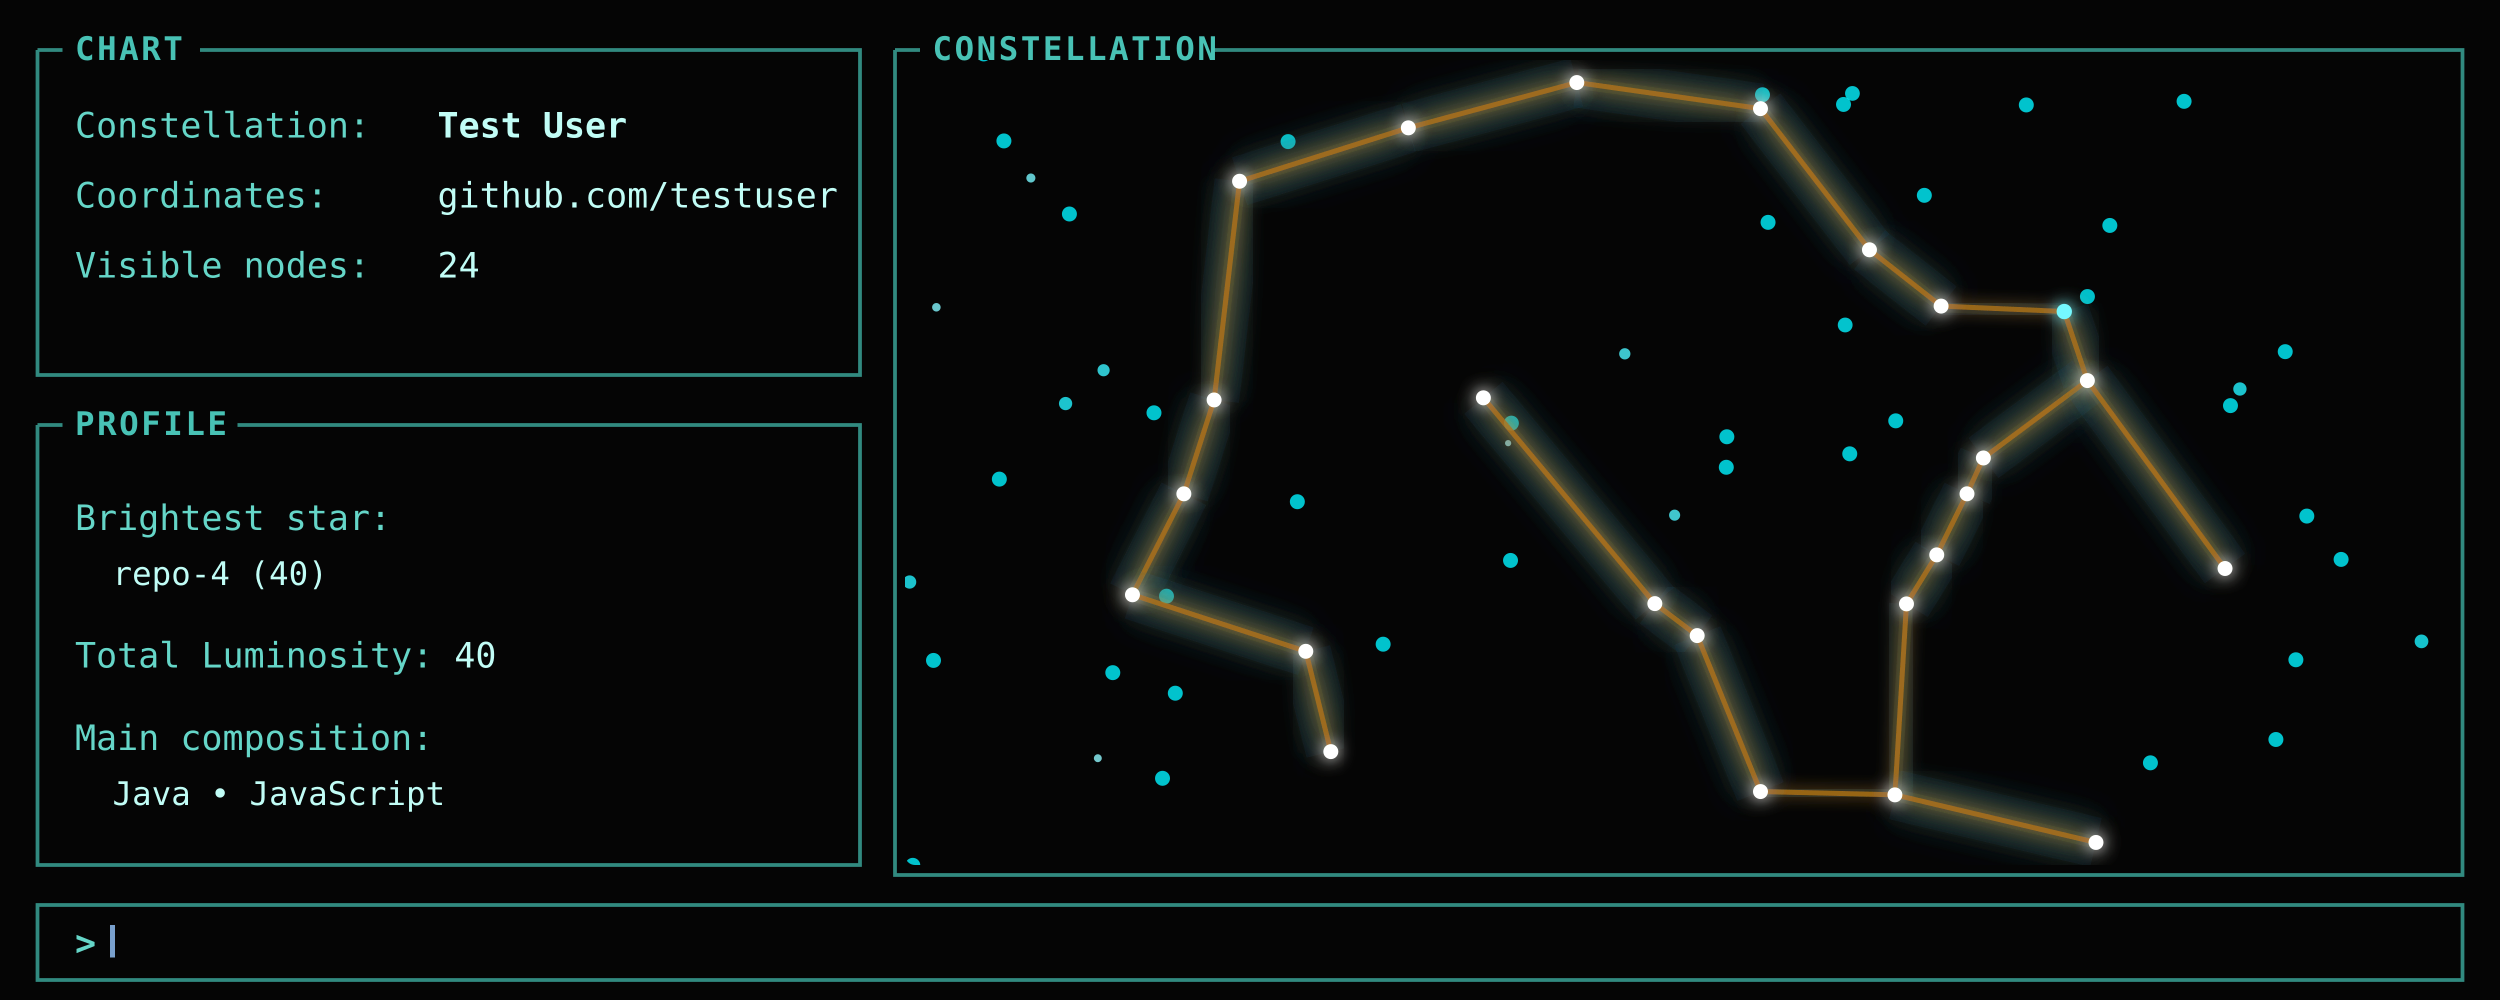
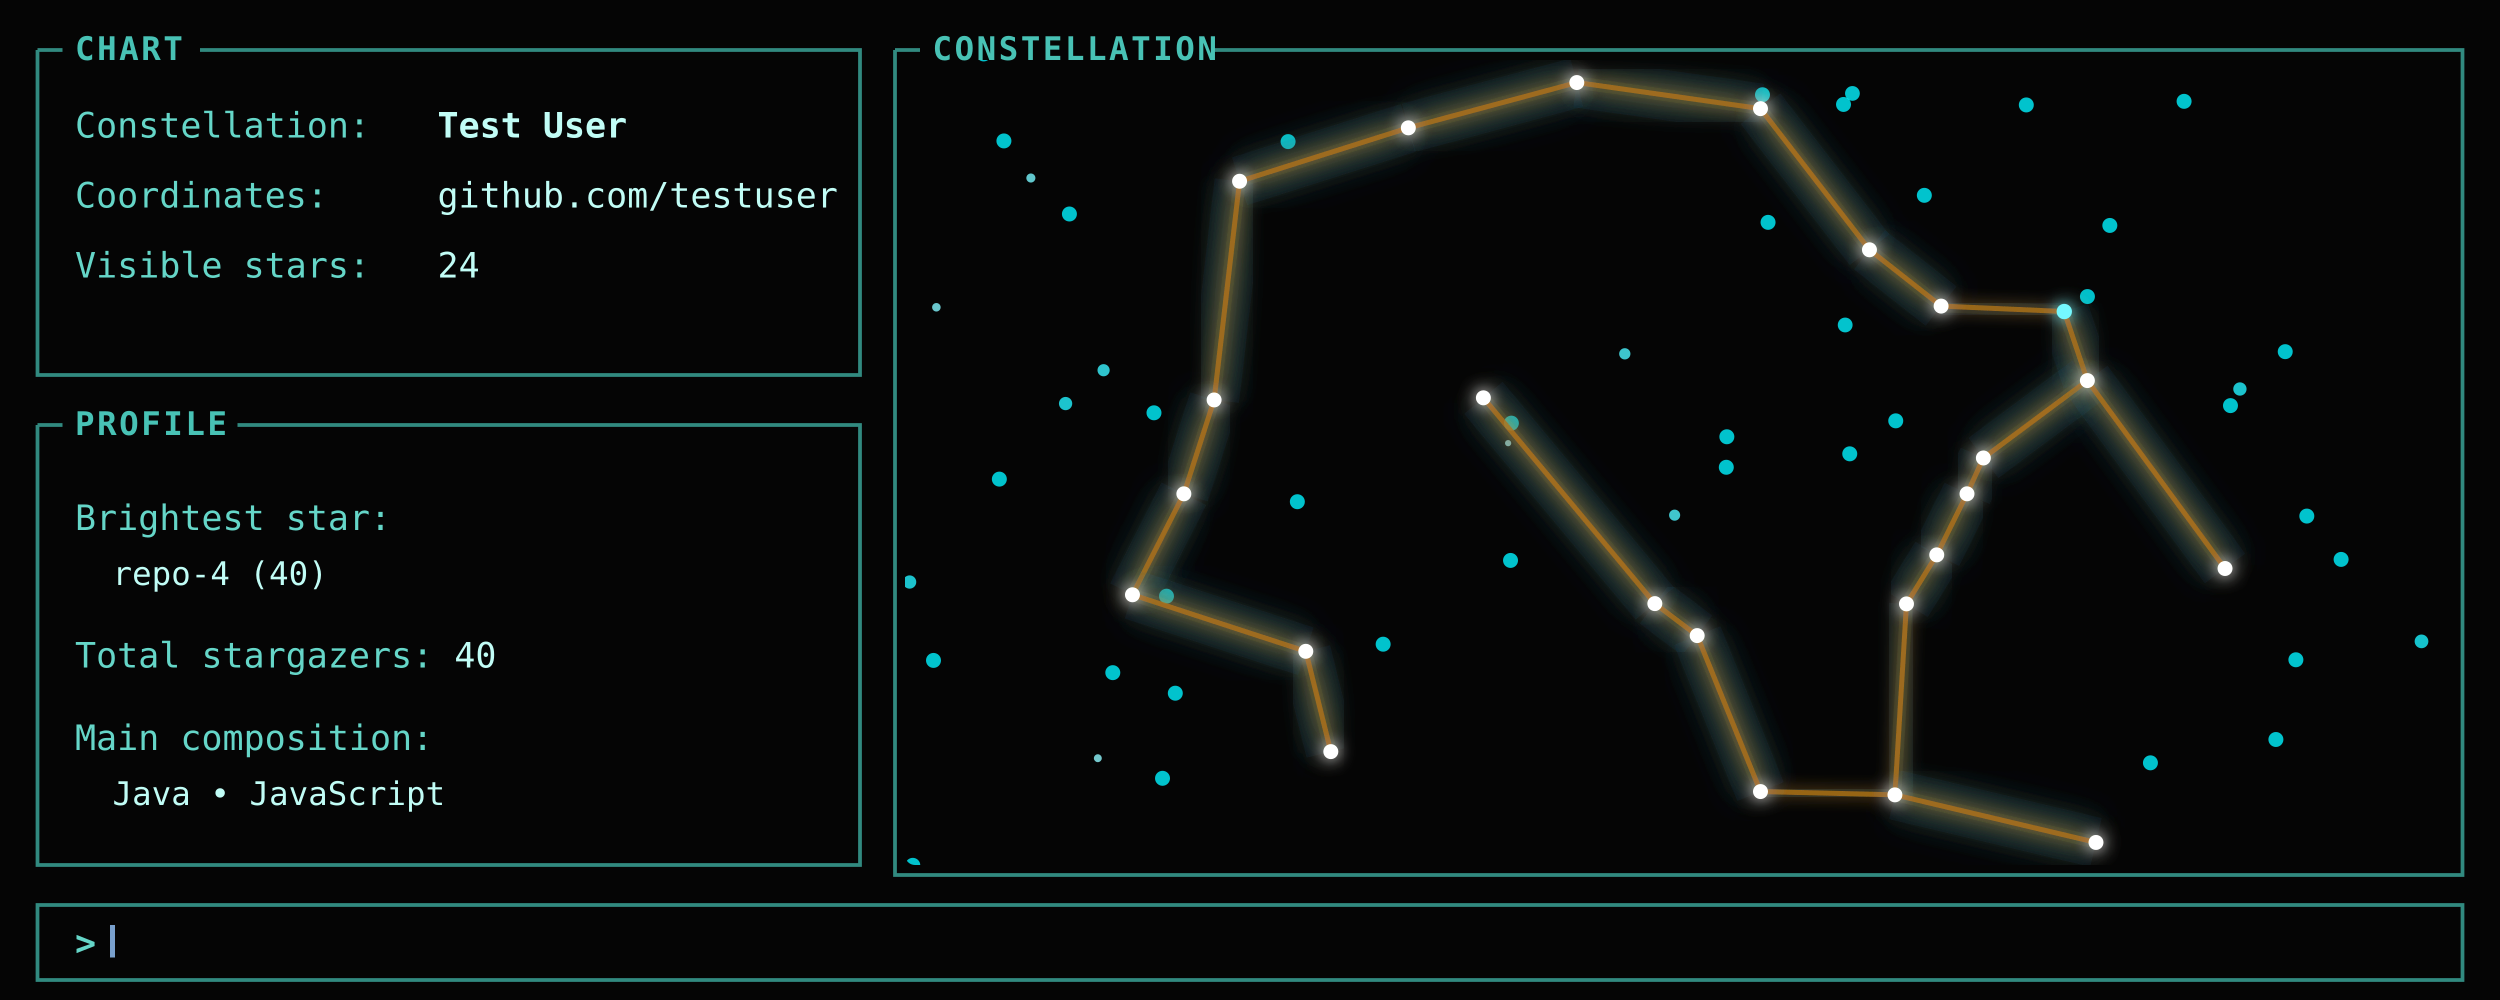
<svg xmlns="http://www.w3.org/2000/svg" width="1000" height="400" viewBox="0 0 1000 400">
  <style>
                body {
                    background: #050505;
                    display: flex;
                    align-items: center;
                    justify-content: center;
                    height: 100vh;
                    margin: 0;
                    overflow: hidden;
                }

                .canvas-wrapper {
                    filter: drop-shadow(0 0 12px rgba(0, 242, 255, 0.5));
                    display: flex;
                    align-items: center;
                    justify-content: center;
                    border: solid white 0.5px;
                }

                svg {
                    width: 100%;
                    height: 100%;
                    display: block;
                }

                @keyframes wobbleRotate {
                    0% {
                        transform: rotate(0deg) scale(1);
                    }

                    25% {
                        transform: rotate(90deg) scale(1.02) skewX(1deg);
                    }

                    50% {
                        transform: rotate(180deg) scale(1);
                    }

                    75% {
                        transform: rotate(270deg) scale(0.98) skewX(-1deg);
                    }

                    100% {
                        transform: rotate(360deg) scale(1);
                    }
                }

                .tui-border { stroke: #318a80; stroke-width: 1.5; fill: none; }
                .tui-header { fill: #48c2b5; font-size: 13px; font-weight: bold; letter-spacing: 1px; font-family: Consolas; }
                .label { fill: #65d6c8; font-size: 14px; font-family: Consolas; }
                .value { fill: #c1fdf6; font-size: 14px; font-family: Consolas; }
                .value-indent { fill: #c1fdf6; font-size: 13px; font-family: Consolas; }
                .crosshair { stroke: #2a615a; stroke-width: 1; opacity: 0.7; }
            </style>
  <defs>
    <filter id="neonGlow">
      <feGaussianBlur stdDeviation="3" result="blur" />
      <feComposite in="SourceGraphic" in2="blur" operator="over" />
    </filter>
    <filter id="lineGlow" x="-20%" y="-20%" width="140%" height="140%">
      <feGaussianBlur stdDeviation="3" result="blur" />
      <feComposite in="SourceGraphic" in2="blur" operator="over" />
    </filter>
    <filter id="secondLangGlow" x="-50%" y="-50%" width="200%" height="200%">
      <feGaussianBlur stdDeviation="6" result="blur" />
      <feFlood flood-color="#f1e05a" result="color" />
      <feComposite in="color" in2="blur" operator="in" result="glow" />
      <feMerge>
        <feMergeNode in="glow" />
        <feMergeNode in="SourceGraphic" />
      </feMerge>
    </filter>
    <filter id="thirdLangGlow" x="-50%" y="-50%" width="200%" height="200%">
      <feGaussianBlur stdDeviation="6" result="blur" />
      <feFlood flood-color="#3178c6" result="color" />
      <feComposite in="color" in2="blur" operator="in" result="glow" />
      <feMerge>
        <feMergeNode in="glow" />
        <feMergeNode in="SourceGraphic" />
      </feMerge>
    </filter>
    <filter id="softGlow" x="-50%" y="-50%" width="200%" height="200%">
      <feGaussianBlur stdDeviation="6" result="blur" />
      <feFlood flood-color="#b07219" result="color" />
      <feComposite in="color" in2="blur" operator="in" result="softGlow" />
      <feMerge>
        <feMergeNode in="softGlow" />
        <feMergeNode in="SourceGraphic" />
      </feMerge>
    </filter>
    <clipPath id="viewportClip">
      <rect x="362" y="24" width="619" height="322" rx="4" ry="4" />
    </clipPath>
  </defs>
  <rect width="1000" height="400" fill="#050505" />
  <g clip-path="url(#viewportClip)">
    <g id="starfield">
      <circle cx="737.407" cy="41.778" r="3" fill="rgb(0, 242, 255)" opacity="0.8">
        <animate attributeName="opacity" values="0.1;0.7;0.1" dur="4.551s" repeatCount="indefinite" />
      </circle>
      <circle cx="295.469" cy="337.65" r="3" fill="rgb(0, 242, 255)" opacity="0.8">
        <animate attributeName="opacity" values="0.1;0.7;0.1" dur="2.338s" repeatCount="indefinite" />
      </circle>
      <circle cx="445.121" cy="269.064" r="3" fill="rgb(0, 242, 255)" opacity="0.8">
        <animate attributeName="opacity" values="0.1;0.7;0.1" dur="2.59s" repeatCount="indefinite" />
      </circle>
      <circle cx="17.195" cy="51.151" r="2.363" fill="rgb(64, 245, 255)" opacity="0.8">
        <animate attributeName="opacity" values="0.1;0.7;0.1" dur="3.423s" repeatCount="indefinite" />
      </circle>
      <circle cx="202.312" cy="54.775" r="3" fill="rgb(0, 242, 255)" opacity="0.8">
        <animate attributeName="opacity" values="0.1;0.7;0.1" dur="4.64s" repeatCount="indefinite" />
      </circle>
      <circle cx="413.249" cy="370.766" r="3" fill="rgb(0, 242, 255)" opacity="0.8">
        <animate attributeName="opacity" values="0.1;0.7;0.1" dur="4.916s" repeatCount="indefinite" />
      </circle>
      <circle cx="910.363" cy="295.799" r="3" fill="rgb(0, 242, 255)" opacity="0.8">
        <animate attributeName="opacity" values="0.1;0.7;0.1" dur="3.559s" repeatCount="indefinite" />
      </circle>
      <circle cx="758.297" cy="168.334" r="3" fill="rgb(0, 242, 255)" opacity="0.8">
        <animate attributeName="opacity" values="0.1;0.7;0.1" dur="3.871s" repeatCount="indefinite" />
      </circle>
      <circle cx="860.173" cy="305.132" r="3" fill="rgb(0, 242, 255)" opacity="0.8">
        <animate attributeName="opacity" values="0.1;0.7;0.1" dur="2.055s" repeatCount="indefinite" />
      </circle>
      <circle cx="78.956" cy="172.327" r="3" fill="rgb(0, 242, 255)" opacity="0.8">
        <animate attributeName="opacity" values="0.1;0.7;0.1" dur="5.492s" repeatCount="indefinite" />
      </circle>
      <circle cx="373.402" cy="264.169" r="3" fill="rgb(0, 242, 255)" opacity="0.8">
        <animate attributeName="opacity" values="0.1;0.7;0.1" dur="3.52s" repeatCount="indefinite" />
      </circle>
      <circle cx="80.182" cy="360.366" r="3" fill="rgb(0, 242, 255)" opacity="0.8">
        <animate attributeName="opacity" values="0.1;0.7;0.1" dur="2.214s" repeatCount="indefinite" />
      </circle>
      <circle cx="170.508" cy="49.255" r="3" fill="rgb(0, 242, 255)" opacity="0.8">
        <animate attributeName="opacity" values="0.1;0.7;0.1" dur="3.946s" repeatCount="indefinite" />
      </circle>
      <circle cx="916.802" cy="6.67" r="3" fill="rgb(0, 242, 255)" opacity="0.8">
        <animate attributeName="opacity" values="0.1;0.7;0.1" dur="5.149s" repeatCount="indefinite" />
      </circle>
      <circle cx="441.435" cy="148.089" r="2.437" fill="rgb(57, 244, 255)" opacity="0.8">
        <animate attributeName="opacity" values="0.1;0.7;0.1" dur="2.904s" repeatCount="indefinite" />
      </circle>
      <circle cx="968.602" cy="256.55" r="2.745" fill="rgb(26, 243, 255)" opacity="0.8">
        <animate attributeName="opacity" values="0.1;0.7;0.1" dur="2.025s" repeatCount="indefinite" />
      </circle>
      <circle cx="769.736" cy="78.133" r="3" fill="rgb(0, 242, 255)" opacity="0.8">
        <animate attributeName="opacity" values="0.1;0.7;0.1" dur="2.486s" repeatCount="indefinite" />
      </circle>
      <circle cx="843.933" cy="90.178" r="3" fill="rgb(0, 242, 255)" opacity="0.8">
        <animate attributeName="opacity" values="0.1;0.7;0.1" dur="5.621s" repeatCount="indefinite" />
      </circle>
      <circle cx="466.592" cy="238.474" r="3" fill="rgb(0, 242, 255)" opacity="0.8">
        <animate attributeName="opacity" values="0.1;0.7;0.1" dur="5.581s" repeatCount="indefinite" />
      </circle>
      <circle cx="77.363" cy="385.732" r="3" fill="rgb(0, 242, 255)" opacity="0.8">
        <animate attributeName="opacity" values="0.1;0.7;0.1" dur="2.383s" repeatCount="indefinite" />
      </circle>
      <circle cx="363.848" cy="232.808" r="2.659" fill="rgb(34, 243, 255)" opacity="0.8">
        <animate attributeName="opacity" values="0.1;0.7;0.1" dur="4.626s" repeatCount="indefinite" />
      </circle>
      <circle cx="127.305" cy="364.679" r="2.204" fill="rgb(81, 246, 255)" opacity="0.8">
        <animate attributeName="opacity" values="0.1;0.7;0.1" dur="2.645s" repeatCount="indefinite" />
      </circle>
      <circle cx="892.189" cy="162.247" r="3" fill="rgb(0, 242, 255)" opacity="0.8">
        <animate attributeName="opacity" values="0.1;0.7;0.1" dur="5.231s" repeatCount="indefinite" />
      </circle>
      <circle cx="42.894" cy="66.691" r="0.898" fill="rgb(214, 252, 255)" opacity="0.8">
        <animate attributeName="opacity" values="0.1;0.7;0.1" dur="4.588s" repeatCount="indefinite" />
      </circle>
      <circle cx="938.544" cy="372.352" r="1.368" fill="rgb(166, 250, 255)" opacity="0.8">
        <animate attributeName="opacity" values="0.1;0.7;0.1" dur="5.924s" repeatCount="indefinite" />
      </circle>
      <circle cx="269.131" cy="27.668" r="3" fill="rgb(0, 242, 255)" opacity="0.8">
        <animate attributeName="opacity" values="0.1;0.7;0.1" dur="4.537s" repeatCount="indefinite" />
      </circle>
      <circle cx="111.894" cy="333.714" r="3" fill="rgb(0, 242, 255)" opacity="0.8">
        <animate attributeName="opacity" values="0.1;0.7;0.1" dur="2.546s" repeatCount="indefinite" />
      </circle>
      <circle cx="401.567" cy="56.373" r="3" fill="rgb(0, 242, 255)" opacity="0.8">
        <animate attributeName="opacity" values="0.1;0.7;0.1" dur="5.691s" repeatCount="indefinite" />
      </circle>
      <circle cx="22.71" cy="8.368" r="3" fill="rgb(0, 242, 255)" opacity="0.8">
        <animate attributeName="opacity" values="0.1;0.7;0.1" dur="4.596s" repeatCount="indefinite" />
      </circle>
      <circle cx="427.768" cy="85.597" r="3" fill="rgb(0, 242, 255)" opacity="0.8">
        <animate attributeName="opacity" values="0.1;0.7;0.1" dur="2.944s" repeatCount="indefinite" />
      </circle>
      <circle cx="690.74" cy="174.706" r="3" fill="rgb(0, 242, 255)" opacity="0.8">
        <animate attributeName="opacity" values="0.1;0.7;0.1" dur="3.552s" repeatCount="indefinite" />
      </circle>
      <circle cx="604.211" cy="224.174" r="3" fill="rgb(0, 242, 255)" opacity="0.8">
        <animate attributeName="opacity" values="0.1;0.7;0.1" dur="5.961s" repeatCount="indefinite" />
      </circle>
      <circle cx="426.235" cy="161.424" r="2.657" fill="rgb(34, 243, 255)" opacity="0.8">
        <animate attributeName="opacity" values="0.1;0.7;0.1" dur="2.046s" repeatCount="indefinite" />
      </circle>
      <circle cx="219.404" cy="235.825" r="3" fill="rgb(0, 242, 255)" opacity="0.8">
        <animate attributeName="opacity" values="0.1;0.7;0.1" dur="4.886s" repeatCount="indefinite" />
      </circle>
      <circle cx="412.349" cy="71.206" r="1.816" fill="rgb(120, 248, 255)" opacity="0.8">
        <animate attributeName="opacity" values="0.1;0.7;0.1" dur="5.955s" repeatCount="indefinite" />
      </circle>
      <circle cx="302.998" cy="348.682" r="3" fill="rgb(0, 242, 255)" opacity="0.8">
        <animate attributeName="opacity" values="0.1;0.7;0.1" dur="2.882s" repeatCount="indefinite" />
      </circle>
      <circle cx="895.966" cy="155.602" r="2.666" fill="rgb(34, 243, 255)" opacity="0.8">
        <animate attributeName="opacity" values="0.1;0.7;0.1" dur="5.46s" repeatCount="indefinite" />
      </circle>
      <circle cx="873.635" cy="40.536" r="3" fill="rgb(0, 242, 255)" opacity="0.8">
        <animate attributeName="opacity" values="0.1;0.7;0.1" dur="4.838s" repeatCount="indefinite" />
      </circle>
      <circle cx="208.343" cy="399.388" r="2.622" fill="rgb(38, 243, 255)" opacity="0.8">
        <animate attributeName="opacity" values="0.1;0.7;0.1" dur="5.679s" repeatCount="indefinite" />
      </circle>
      <circle cx="690.518" cy="186.912" r="3" fill="rgb(0, 242, 255)" opacity="0.8">
        <animate attributeName="opacity" values="0.1;0.7;0.1" dur="4.206s" repeatCount="indefinite" />
      </circle>
      <circle cx="439.133" cy="303.286" r="1.584" fill="rgb(144, 249, 255)" opacity="0.8">
        <animate attributeName="opacity" values="0.1;0.7;0.1" dur="5.451s" repeatCount="indefinite" />
      </circle>
      <circle cx="219.469" cy="190.109" r="3" fill="rgb(0, 242, 255)" opacity="0.8">
        <animate attributeName="opacity" values="0.1;0.7;0.1" dur="5.757s" repeatCount="indefinite" />
      </circle>
      <circle cx="290.765" cy="26.284" r="3" fill="rgb(0, 242, 255)" opacity="0.8">
        <animate attributeName="opacity" values="0.1;0.7;0.1" dur="2.472s" repeatCount="indefinite" />
      </circle>
      <circle cx="365.119" cy="346.131" r="3" fill="rgb(0, 242, 255)" opacity="0.8">
        <animate attributeName="opacity" values="0.1;0.7;0.1" dur="5.513s" repeatCount="indefinite" />
      </circle>
      <circle cx="59.987" cy="245.303" r="1.776" fill="rgb(124, 248, 255)" opacity="0.8">
        <animate attributeName="opacity" values="0.1;0.7;0.1" dur="5.957s" repeatCount="indefinite" />
      </circle>
      <circle cx="738.07" cy="129.994" r="2.969" fill="rgb(3, 242, 255)" opacity="0.8">
        <animate attributeName="opacity" values="0.1;0.7;0.1" dur="5.786s" repeatCount="indefinite" />
      </circle>
      <circle cx="603.253" cy="177.256" r="1.253" fill="rgb(178, 251, 255)" opacity="0.8">
        <animate attributeName="opacity" values="0.1;0.7;0.1" dur="4.032s" repeatCount="indefinite" />
      </circle>
      <circle cx="518.937" cy="200.684" r="3" fill="rgb(0, 242, 255)" opacity="0.8">
        <animate attributeName="opacity" values="0.1;0.7;0.1" dur="5.458s" repeatCount="indefinite" />
      </circle>
      <circle cx="399.741" cy="191.649" r="3" fill="rgb(0, 242, 255)" opacity="0.8">
        <animate attributeName="opacity" values="0.1;0.7;0.1" dur="2.866s" repeatCount="indefinite" />
      </circle>
      <circle cx="138.14" cy="135.796" r="1.679" fill="rgb(134, 248, 255)" opacity="0.8">
        <animate attributeName="opacity" values="0.1;0.7;0.1" dur="3.416s" repeatCount="indefinite" />
      </circle>
      <circle cx="222.198" cy="292.637" r="3" fill="rgb(0, 242, 255)" opacity="0.8">
        <animate attributeName="opacity" values="0.1;0.7;0.1" dur="4.863s" repeatCount="indefinite" />
      </circle>
      <circle cx="604.542" cy="169.262" r="3" fill="rgb(0, 242, 255)" opacity="0.8">
        <animate attributeName="opacity" values="0.1;0.7;0.1" dur="4.344s" repeatCount="indefinite" />
      </circle>
      <circle cx="922.726" cy="206.43" r="3" fill="rgb(0, 242, 255)" opacity="0.8">
        <animate attributeName="opacity" values="0.1;0.7;0.1" dur="5.549s" repeatCount="indefinite" />
      </circle>
      <circle cx="704.992" cy="37.901" r="3" fill="rgb(0, 242, 255)" opacity="0.8">
        <animate attributeName="opacity" values="0.1;0.7;0.1" dur="2.413s" repeatCount="indefinite" />
      </circle>
      <circle cx="869.684" cy="4" r="3" fill="rgb(0, 242, 255)" opacity="0.8">
        <animate attributeName="opacity" values="0.1;0.7;0.1" dur="5.197s" repeatCount="indefinite" />
      </circle>
      <circle cx="300.962" cy="11.608" r="3" fill="rgb(0, 242, 255)" opacity="0.8">
        <animate attributeName="opacity" values="0.1;0.7;0.1" dur="3.039s" repeatCount="indefinite" />
      </circle>
      <circle cx="215.622" cy="0.816" r="3" fill="rgb(0, 242, 255)" opacity="0.8">
        <animate attributeName="opacity" values="0.1;0.7;0.1" dur="2.273s" repeatCount="indefinite" />
      </circle>
      <circle cx="64.499" cy="101.639" r="3" fill="rgb(0, 242, 255)" opacity="0.8">
        <animate attributeName="opacity" values="0.1;0.7;0.1" dur="3.997s" repeatCount="indefinite" />
      </circle>
      <circle cx="107.968" cy="332.993" r="3" fill="rgb(0, 242, 255)" opacity="0.8">
        <animate attributeName="opacity" values="0.1;0.7;0.1" dur="3.078s" repeatCount="indefinite" />
      </circle>
      <circle cx="739.901" cy="181.53" r="3" fill="rgb(0, 242, 255)" opacity="0.8">
        <animate attributeName="opacity" values="0.1;0.7;0.1" dur="4.58s" repeatCount="indefinite" />
      </circle>
      <circle cx="914.093" cy="140.666" r="3" fill="rgb(0, 242, 255)" opacity="0.8">
        <animate attributeName="opacity" values="0.1;0.7;0.1" dur="3.266s" repeatCount="indefinite" />
      </circle>
      <circle cx="470.122" cy="277.282" r="3" fill="rgb(0, 242, 255)" opacity="0.8">
        <animate attributeName="opacity" values="0.1;0.7;0.1" dur="4.563s" repeatCount="indefinite" />
      </circle>
      <circle cx="136.813" cy="59.182" r="3" fill="rgb(0, 242, 255)" opacity="0.8">
        <animate attributeName="opacity" values="0.1;0.7;0.1" dur="3.046s" repeatCount="indefinite" />
      </circle>
      <circle cx="81.503" cy="269.069" r="2.705" fill="rgb(30, 243, 255)" opacity="0.8">
        <animate attributeName="opacity" values="0.1;0.7;0.1" dur="5.092s" repeatCount="indefinite" />
      </circle>
      <circle cx="218.56" cy="247.179" r="3" fill="rgb(0, 242, 255)" opacity="0.8">
        <animate attributeName="opacity" values="0.1;0.7;0.1" dur="3.599s" repeatCount="indefinite" />
      </circle>
      <circle cx="918.357" cy="263.91" r="3" fill="rgb(0, 242, 255)" opacity="0.8">
        <animate attributeName="opacity" values="0.1;0.7;0.1" dur="2.757s" repeatCount="indefinite" />
      </circle>
      <circle cx="515.237" cy="56.64" r="3" fill="rgb(0, 242, 255)" opacity="0.8">
        <animate attributeName="opacity" values="0.1;0.7;0.1" dur="5.872s" repeatCount="indefinite" />
      </circle>
      <circle cx="465.007" cy="311.323" r="3" fill="rgb(0, 242, 255)" opacity="0.8">
        <animate attributeName="opacity" values="0.1;0.7;0.1" dur="5.116s" repeatCount="indefinite" />
      </circle>
      <circle cx="537.561" cy="14.436" r="2.112" fill="rgb(90, 246, 255)" opacity="0.8">
        <animate attributeName="opacity" values="0.1;0.7;0.1" dur="4.454s" repeatCount="indefinite" />
      </circle>
      <circle cx="810.523" cy="41.975" r="3" fill="rgb(0, 242, 255)" opacity="0.8">
        <animate attributeName="opacity" values="0.1;0.7;0.1" dur="4.444s" repeatCount="indefinite" />
      </circle>
      <circle cx="957.644" cy="381.339" r="3" fill="rgb(0, 242, 255)" opacity="0.8">
        <animate attributeName="opacity" values="0.1;0.7;0.1" dur="5.072s" repeatCount="indefinite" />
      </circle>
      <circle cx="393.47" cy="21.575" r="3" fill="rgb(0, 242, 255)" opacity="0.8">
        <animate attributeName="opacity" values="0.1;0.7;0.1" dur="3.569s" repeatCount="indefinite" />
      </circle>
      <circle cx="461.593" cy="165.124" r="3" fill="rgb(0, 242, 255)" opacity="0.8">
        <animate attributeName="opacity" values="0.1;0.7;0.1" dur="3.486s" repeatCount="indefinite" />
      </circle>
      <circle cx="834.973" cy="118.615" r="3" fill="rgb(0, 242, 255)" opacity="0.8">
        <animate attributeName="opacity" values="0.1;0.7;0.1" dur="5.766s" repeatCount="indefinite" />
      </circle>
      <circle cx="136.773" cy="262.575" r="3" fill="rgb(0, 242, 255)" opacity="0.8">
        <animate attributeName="opacity" values="0.1;0.7;0.1" dur="2.738s" repeatCount="indefinite" />
      </circle>
      <circle cx="740.972" cy="37.371" r="2.955" fill="rgb(4, 242, 255)" opacity="0.8">
        <animate attributeName="opacity" values="0.1;0.7;0.1" dur="2.896s" repeatCount="indefinite" />
      </circle>
      <circle cx="649.92" cy="141.528" r="2.262" fill="rgb(75, 245, 255)" opacity="0.8">
        <animate attributeName="opacity" values="0.1;0.7;0.1" dur="3.055s" repeatCount="indefinite" />
      </circle>
      <circle cx="739.963" cy="16.172" r="3" fill="rgb(0, 242, 255)" opacity="0.8">
        <animate attributeName="opacity" values="0.1;0.7;0.1" dur="2.638s" repeatCount="indefinite" />
      </circle>
      <circle cx="994.661" cy="108.077" r="3" fill="rgb(0, 242, 255)" opacity="0.8">
        <animate attributeName="opacity" values="0.1;0.7;0.1" dur="5.472s" repeatCount="indefinite" />
      </circle>
      <circle cx="144.568" cy="227.061" r="3" fill="rgb(0, 242, 255)" opacity="0.8">
        <animate attributeName="opacity" values="0.1;0.7;0.1" dur="5.906s" repeatCount="indefinite" />
      </circle>
      <circle cx="374.552" cy="122.911" r="1.706" fill="rgb(131, 248, 255)" opacity="0.8">
        <animate attributeName="opacity" values="0.1;0.7;0.1" dur="2.546s" repeatCount="indefinite" />
      </circle>
      <circle cx="224.333" cy="139.691" r="3" fill="rgb(0, 242, 255)" opacity="0.8">
        <animate attributeName="opacity" values="0.1;0.7;0.1" dur="5.649s" repeatCount="indefinite" />
      </circle>
      <circle cx="3.112" cy="199.045" r="1.665" fill="rgb(136, 248, 255)" opacity="0.8">
        <animate attributeName="opacity" values="0.1;0.7;0.1" dur="5.772s" repeatCount="indefinite" />
      </circle>
      <circle cx="707.222" cy="88.94" r="3" fill="rgb(0, 242, 255)" opacity="0.8">
        <animate attributeName="opacity" values="0.1;0.7;0.1" dur="2.825s" repeatCount="indefinite" />
      </circle>
      <circle cx="726.064" cy="371.482" r="3" fill="rgb(0, 242, 255)" opacity="0.8">
        <animate attributeName="opacity" values="0.1;0.7;0.1" dur="3.815s" repeatCount="indefinite" />
      </circle>
      <circle cx="553.26" cy="257.68" r="3" fill="rgb(0, 242, 255)" opacity="0.8">
        <animate attributeName="opacity" values="0.1;0.7;0.1" dur="5.247s" repeatCount="indefinite" />
      </circle>
      <circle cx="238.214" cy="141.739" r="3" fill="rgb(0, 242, 255)" opacity="0.8">
        <animate attributeName="opacity" values="0.1;0.7;0.1" dur="4.237s" repeatCount="indefinite" />
      </circle>
      <circle cx="124.267" cy="81.54" r="3" fill="rgb(0, 242, 255)" opacity="0.8">
        <animate attributeName="opacity" values="0.1;0.7;0.1" dur="2.42s" repeatCount="indefinite" />
      </circle>
      <circle cx="126.38" cy="248.771" r="2.943" fill="rgb(5, 242, 255)" opacity="0.8">
        <animate attributeName="opacity" values="0.1;0.7;0.1" dur="2.527s" repeatCount="indefinite" />
      </circle>
      <circle cx="947.715" cy="374.081" r="3" fill="rgb(0, 242, 255)" opacity="0.8">
        <animate attributeName="opacity" values="0.1;0.7;0.1" dur="4.949s" repeatCount="indefinite" />
      </circle>
      <circle cx="11.704" cy="393.794" r="3" fill="rgb(0, 242, 255)" opacity="0.8">
        <animate attributeName="opacity" values="0.1;0.7;0.1" dur="5.365s" repeatCount="indefinite" />
      </circle>
      <circle cx="980.245" cy="396.489" r="3" fill="rgb(0, 242, 255)" opacity="0.8">
        <animate attributeName="opacity" values="0.1;0.7;0.1" dur="4.219s" repeatCount="indefinite" />
      </circle>
      <circle cx="669.848" cy="206.063" r="2.223" fill="rgb(79, 246, 255)" opacity="0.8">
        <animate attributeName="opacity" values="0.1;0.7;0.1" dur="2.944s" repeatCount="indefinite" />
      </circle>
      <circle cx="307.494" cy="42.623" r="3" fill="rgb(0, 242, 255)" opacity="0.8">
        <animate attributeName="opacity" values="0.1;0.7;0.1" dur="5.551s" repeatCount="indefinite" />
      </circle>
      <circle cx="483.968" cy="8.653" r="1.455" fill="rgb(157, 250, 255)" opacity="0.8">
        <animate attributeName="opacity" values="0.1;0.7;0.1" dur="3.989s" repeatCount="indefinite" />
      </circle>
      <circle cx="351.17" cy="12.29" r="2.748" fill="rgb(25, 243, 255)" opacity="0.8">
        <animate attributeName="opacity" values="0.1;0.7;0.1" dur="3.258s" repeatCount="indefinite" />
      </circle>
      <circle cx="197.624" cy="61.329" r="3" fill="rgb(0, 242, 255)" opacity="0.8">
        <animate attributeName="opacity" values="0.1;0.7;0.1" dur="2.246s" repeatCount="indefinite" />
      </circle>
      <circle cx="16.39" cy="165.969" r="3" fill="rgb(0, 242, 255)" opacity="0.8">
        <animate attributeName="opacity" values="0.1;0.7;0.1" dur="3.56s" repeatCount="indefinite" />
      </circle>
      <circle cx="34.923" cy="107.846" r="3" fill="rgb(0, 242, 255)" opacity="0.8">
        <animate attributeName="opacity" values="0.1;0.7;0.1" dur="4.305s" repeatCount="indefinite" />
      </circle>
      <circle cx="936.443" cy="223.763" r="3" fill="rgb(0, 242, 255)" opacity="0.8">
        <animate attributeName="opacity" values="0.1;0.7;0.1" dur="4.991s" repeatCount="indefinite" />
      </circle>
    </g>
    <g transform="translate(164.1957, 7.524849)" filter="url(#neonGlow)" style="animation: float 11.097s ease-in-out infinite;">
      <g>
        <g filter="url(#thirdLangGlow)">
          <line x1="540" y1="35.935" x2="583.59" y2="92.391" stroke="#3178c6" stroke-width="20" stroke-opacity="0.07">
            <animate attributeName="opacity" values="0.05;0.1;0.05" dur="3s" repeatCount="indefinite" />
          </line>
        </g>
        <g filter="url(#secondLangGlow)">
          <line x1="540" y1="35.935" x2="583.59" y2="92.391" stroke="#f1e05a" stroke-width="5" stroke-opacity="0.07">
            <animate attributeName="opacity" values="0.05;0.1;0.05" dur="3s" repeatCount="indefinite" />
          </line>
        </g>
        <g filter="url(#softGlow)">
          <line x1="540" y1="35.935" x2="583.59" y2="92.391" stroke="#b07219" stroke-width="2" stroke-opacity="0.8">
            <animate attributeName="opacity" values="0.6;1;0.6" dur="1.5s" repeatCount="indefinite" />
          </line>
        </g>
        <g filter="url(#thirdLangGlow)">
          <line x1="583.59" y1="92.391" x2="612.25" y2="114.916" stroke="#3178c6" stroke-width="20" stroke-opacity="0.07">
            <animate attributeName="opacity" values="0.05;0.1;0.05" dur="3s" repeatCount="indefinite" />
          </line>
        </g>
        <g filter="url(#secondLangGlow)">
          <line x1="583.59" y1="92.391" x2="612.25" y2="114.916" stroke="#f1e05a" stroke-width="5" stroke-opacity="0.07">
            <animate attributeName="opacity" values="0.05;0.1;0.05" dur="3s" repeatCount="indefinite" />
          </line>
        </g>
        <g filter="url(#softGlow)">
          <line x1="583.59" y1="92.391" x2="612.25" y2="114.916" stroke="#b07219" stroke-width="2" stroke-opacity="0.8">
            <animate attributeName="opacity" values="0.6;1;0.6" dur="1.5s" repeatCount="indefinite" />
          </line>
        </g>
        <g filter="url(#thirdLangGlow)">
          <line x1="612.25" y1="114.916" x2="661.51" y2="117.094" stroke="#3178c6" stroke-width="20" stroke-opacity="0.07">
            <animate attributeName="opacity" values="0.05;0.1;0.05" dur="3s" repeatCount="indefinite" />
          </line>
        </g>
        <g filter="url(#secondLangGlow)">
          <line x1="612.25" y1="114.916" x2="661.51" y2="117.094" stroke="#f1e05a" stroke-width="5" stroke-opacity="0.07">
            <animate attributeName="opacity" values="0.05;0.1;0.05" dur="3s" repeatCount="indefinite" />
          </line>
        </g>
        <g filter="url(#softGlow)">
          <line x1="612.25" y1="114.916" x2="661.51" y2="117.094" stroke="#b07219" stroke-width="2" stroke-opacity="0.8">
            <animate attributeName="opacity" values="0.6;1;0.6" dur="1.5s" repeatCount="indefinite" />
          </line>
        </g>
        <g filter="url(#thirdLangGlow)">
          <line x1="661.51" y1="117.094" x2="670.752" y2="144.706" stroke="#3178c6" stroke-width="20" stroke-opacity="0.07">
            <animate attributeName="opacity" values="0.05;0.1;0.05" dur="3s" repeatCount="indefinite" />
          </line>
        </g>
        <g filter="url(#secondLangGlow)">
          <line x1="661.51" y1="117.094" x2="670.752" y2="144.706" stroke="#f1e05a" stroke-width="5" stroke-opacity="0.07">
            <animate attributeName="opacity" values="0.05;0.1;0.05" dur="3s" repeatCount="indefinite" />
          </line>
        </g>
        <g filter="url(#softGlow)">
          <line x1="661.51" y1="117.094" x2="670.752" y2="144.706" stroke="#b07219" stroke-width="2" stroke-opacity="0.8">
            <animate attributeName="opacity" values="0.6;1;0.6" dur="1.5s" repeatCount="indefinite" />
          </line>
        </g>
        <g filter="url(#thirdLangGlow)">
          <line x1="670.752" y1="144.706" x2="629.156" y2="175.666" stroke="#3178c6" stroke-width="20" stroke-opacity="0.07">
            <animate attributeName="opacity" values="0.05;0.1;0.05" dur="3s" repeatCount="indefinite" />
          </line>
        </g>
        <g filter="url(#secondLangGlow)">
          <line x1="670.752" y1="144.706" x2="629.156" y2="175.666" stroke="#f1e05a" stroke-width="5" stroke-opacity="0.07">
            <animate attributeName="opacity" values="0.05;0.1;0.05" dur="3s" repeatCount="indefinite" />
          </line>
        </g>
        <g filter="url(#softGlow)">
          <line x1="670.752" y1="144.706" x2="629.156" y2="175.666" stroke="#b07219" stroke-width="2" stroke-opacity="0.8">
            <animate attributeName="opacity" values="0.6;1;0.6" dur="1.5s" repeatCount="indefinite" />
          </line>
        </g>
        <g filter="url(#thirdLangGlow)">
          <line x1="629.156" y1="175.666" x2="622.604" y2="190" stroke="#3178c6" stroke-width="20" stroke-opacity="0.07">
            <animate attributeName="opacity" values="0.05;0.1;0.05" dur="3s" repeatCount="indefinite" />
          </line>
        </g>
        <g filter="url(#secondLangGlow)">
          <line x1="629.156" y1="175.666" x2="622.604" y2="190" stroke="#f1e05a" stroke-width="5" stroke-opacity="0.07">
            <animate attributeName="opacity" values="0.05;0.1;0.05" dur="3s" repeatCount="indefinite" />
          </line>
        </g>
        <g filter="url(#softGlow)">
          <line x1="629.156" y1="175.666" x2="622.604" y2="190" stroke="#b07219" stroke-width="2" stroke-opacity="0.8">
            <animate attributeName="opacity" values="0.6;1;0.6" dur="1.5s" repeatCount="indefinite" />
          </line>
        </g>
        <g filter="url(#thirdLangGlow)">
          <line x1="622.604" y1="190" x2="610.502" y2="214.422" stroke="#3178c6" stroke-width="20" stroke-opacity="0.07">
            <animate attributeName="opacity" values="0.05;0.1;0.05" dur="3s" repeatCount="indefinite" />
          </line>
        </g>
        <g filter="url(#secondLangGlow)">
          <line x1="622.604" y1="190" x2="610.502" y2="214.422" stroke="#f1e05a" stroke-width="5" stroke-opacity="0.07">
            <animate attributeName="opacity" values="0.05;0.1;0.05" dur="3s" repeatCount="indefinite" />
          </line>
        </g>
        <g filter="url(#softGlow)">
          <line x1="622.604" y1="190" x2="610.502" y2="214.422" stroke="#b07219" stroke-width="2" stroke-opacity="0.8">
            <animate attributeName="opacity" values="0.6;1;0.6" dur="1.5s" repeatCount="indefinite" />
          </line>
        </g>
        <g filter="url(#thirdLangGlow)">
          <line x1="610.502" y1="214.422" x2="598.394" y2="234.036" stroke="#3178c6" stroke-width="20" stroke-opacity="0.07">
            <animate attributeName="opacity" values="0.05;0.1;0.05" dur="3s" repeatCount="indefinite" />
          </line>
        </g>
        <g filter="url(#secondLangGlow)">
          <line x1="610.502" y1="214.422" x2="598.394" y2="234.036" stroke="#f1e05a" stroke-width="5" stroke-opacity="0.07">
            <animate attributeName="opacity" values="0.05;0.1;0.05" dur="3s" repeatCount="indefinite" />
          </line>
        </g>
        <g filter="url(#softGlow)">
          <line x1="610.502" y1="214.422" x2="598.394" y2="234.036" stroke="#b07219" stroke-width="2" stroke-opacity="0.8">
            <animate attributeName="opacity" values="0.6;1;0.6" dur="1.5s" repeatCount="indefinite" />
          </line>
        </g>
        <g filter="url(#thirdLangGlow)">
          <line x1="540" y1="35.935" x2="466.534" y2="25.493" stroke="#3178c6" stroke-width="20" stroke-opacity="0.07">
            <animate attributeName="opacity" values="0.05;0.1;0.05" dur="3s" repeatCount="indefinite" />
          </line>
        </g>
        <g filter="url(#secondLangGlow)">
          <line x1="540" y1="35.935" x2="466.534" y2="25.493" stroke="#f1e05a" stroke-width="5" stroke-opacity="0.07">
            <animate attributeName="opacity" values="0.05;0.1;0.05" dur="3s" repeatCount="indefinite" />
          </line>
        </g>
        <g filter="url(#softGlow)">
          <line x1="540" y1="35.935" x2="466.534" y2="25.493" stroke="#b07219" stroke-width="2" stroke-opacity="0.8">
            <animate attributeName="opacity" values="0.6;1;0.6" dur="1.5s" repeatCount="indefinite" />
          </line>
        </g>
        <g filter="url(#thirdLangGlow)">
          <line x1="466.534" y1="25.493" x2="399.139" y2="43.613" stroke="#3178c6" stroke-width="20" stroke-opacity="0.07">
            <animate attributeName="opacity" values="0.05;0.1;0.05" dur="3s" repeatCount="indefinite" />
          </line>
        </g>
        <g filter="url(#secondLangGlow)">
          <line x1="466.534" y1="25.493" x2="399.139" y2="43.613" stroke="#f1e05a" stroke-width="5" stroke-opacity="0.07">
            <animate attributeName="opacity" values="0.05;0.1;0.05" dur="3s" repeatCount="indefinite" />
          </line>
        </g>
        <g filter="url(#softGlow)">
          <line x1="466.534" y1="25.493" x2="399.139" y2="43.613" stroke="#b07219" stroke-width="2" stroke-opacity="0.8">
            <animate attributeName="opacity" values="0.6;1;0.6" dur="1.5s" repeatCount="indefinite" />
          </line>
        </g>
        <g filter="url(#thirdLangGlow)">
          <line x1="399.139" y1="43.613" x2="331.634" y2="64.98" stroke="#3178c6" stroke-width="20" stroke-opacity="0.07">
            <animate attributeName="opacity" values="0.05;0.1;0.05" dur="3s" repeatCount="indefinite" />
          </line>
        </g>
        <g filter="url(#secondLangGlow)">
          <line x1="399.139" y1="43.613" x2="331.634" y2="64.98" stroke="#f1e05a" stroke-width="5" stroke-opacity="0.07">
            <animate attributeName="opacity" values="0.05;0.1;0.05" dur="3s" repeatCount="indefinite" />
          </line>
        </g>
        <g filter="url(#softGlow)">
          <line x1="399.139" y1="43.613" x2="331.634" y2="64.98" stroke="#b07219" stroke-width="2" stroke-opacity="0.8">
            <animate attributeName="opacity" values="0.6;1;0.6" dur="1.5s" repeatCount="indefinite" />
          </line>
        </g>
        <g filter="url(#thirdLangGlow)">
          <line x1="598.394" y1="234.036" x2="593.775" y2="310.415" stroke="#3178c6" stroke-width="20" stroke-opacity="0.07">
            <animate attributeName="opacity" values="0.05;0.1;0.05" dur="3s" repeatCount="indefinite" />
          </line>
        </g>
        <g filter="url(#secondLangGlow)">
          <line x1="598.394" y1="234.036" x2="593.775" y2="310.415" stroke="#f1e05a" stroke-width="5" stroke-opacity="0.07">
            <animate attributeName="opacity" values="0.05;0.1;0.05" dur="3s" repeatCount="indefinite" />
          </line>
        </g>
        <g filter="url(#softGlow)">
          <line x1="598.394" y1="234.036" x2="593.775" y2="310.415" stroke="#b07219" stroke-width="2" stroke-opacity="0.8">
            <animate attributeName="opacity" values="0.6;1;0.6" dur="1.5s" repeatCount="indefinite" />
          </line>
        </g>
        <g filter="url(#thirdLangGlow)">
          <line x1="593.775" y1="310.415" x2="540" y2="309.098" stroke="#3178c6" stroke-width="20" stroke-opacity="0.07">
            <animate attributeName="opacity" values="0.05;0.1;0.05" dur="3s" repeatCount="indefinite" />
          </line>
        </g>
        <g filter="url(#secondLangGlow)">
          <line x1="593.775" y1="310.415" x2="540" y2="309.098" stroke="#f1e05a" stroke-width="5" stroke-opacity="0.07">
            <animate attributeName="opacity" values="0.05;0.1;0.05" dur="3s" repeatCount="indefinite" />
          </line>
        </g>
        <g filter="url(#softGlow)">
          <line x1="593.775" y1="310.415" x2="540" y2="309.098" stroke="#b07219" stroke-width="2" stroke-opacity="0.8">
            <animate attributeName="opacity" values="0.6;1;0.6" dur="1.5s" repeatCount="indefinite" />
          </line>
        </g>
        <g filter="url(#thirdLangGlow)">
          <line x1="540" y1="309.098" x2="514.673" y2="246.712" stroke="#3178c6" stroke-width="20" stroke-opacity="0.07">
            <animate attributeName="opacity" values="0.05;0.1;0.05" dur="3s" repeatCount="indefinite" />
          </line>
        </g>
        <g filter="url(#secondLangGlow)">
          <line x1="540" y1="309.098" x2="514.673" y2="246.712" stroke="#f1e05a" stroke-width="5" stroke-opacity="0.07">
            <animate attributeName="opacity" values="0.05;0.1;0.05" dur="3s" repeatCount="indefinite" />
          </line>
        </g>
        <g filter="url(#softGlow)">
          <line x1="540" y1="309.098" x2="514.673" y2="246.712" stroke="#b07219" stroke-width="2" stroke-opacity="0.8">
            <animate attributeName="opacity" values="0.6;1;0.6" dur="1.5s" repeatCount="indefinite" />
          </line>
        </g>
        <g filter="url(#thirdLangGlow)">
          <line x1="514.673" y1="246.712" x2="497.741" y2="233.917" stroke="#3178c6" stroke-width="20" stroke-opacity="0.07">
            <animate attributeName="opacity" values="0.05;0.1;0.05" dur="3s" repeatCount="indefinite" />
          </line>
        </g>
        <g filter="url(#secondLangGlow)">
          <line x1="514.673" y1="246.712" x2="497.741" y2="233.917" stroke="#f1e05a" stroke-width="5" stroke-opacity="0.07">
            <animate attributeName="opacity" values="0.05;0.1;0.05" dur="3s" repeatCount="indefinite" />
          </line>
        </g>
        <g filter="url(#softGlow)">
          <line x1="514.673" y1="246.712" x2="497.741" y2="233.917" stroke="#b07219" stroke-width="2" stroke-opacity="0.8">
            <animate attributeName="opacity" values="0.6;1;0.6" dur="1.5s" repeatCount="indefinite" />
          </line>
        </g>
        <g filter="url(#thirdLangGlow)">
          <line x1="593.775" y1="310.415" x2="674.193" y2="329.457" stroke="#3178c6" stroke-width="20" stroke-opacity="0.07">
            <animate attributeName="opacity" values="0.05;0.1;0.05" dur="3s" repeatCount="indefinite" />
          </line>
        </g>
        <g filter="url(#secondLangGlow)">
          <line x1="593.775" y1="310.415" x2="674.193" y2="329.457" stroke="#f1e05a" stroke-width="5" stroke-opacity="0.07">
            <animate attributeName="opacity" values="0.05;0.1;0.05" dur="3s" repeatCount="indefinite" />
          </line>
        </g>
        <g filter="url(#softGlow)">
          <line x1="593.775" y1="310.415" x2="674.193" y2="329.457" stroke="#b07219" stroke-width="2" stroke-opacity="0.8">
            <animate attributeName="opacity" values="0.6;1;0.6" dur="1.5s" repeatCount="indefinite" />
          </line>
        </g>
        <g filter="url(#thirdLangGlow)">
          <line x1="331.634" y1="64.98" x2="321.45" y2="152.452" stroke="#3178c6" stroke-width="20" stroke-opacity="0.07">
            <animate attributeName="opacity" values="0.05;0.1;0.05" dur="3s" repeatCount="indefinite" />
          </line>
        </g>
        <g filter="url(#secondLangGlow)">
          <line x1="331.634" y1="64.98" x2="321.45" y2="152.452" stroke="#f1e05a" stroke-width="5" stroke-opacity="0.07">
            <animate attributeName="opacity" values="0.05;0.1;0.05" dur="3s" repeatCount="indefinite" />
          </line>
        </g>
        <g filter="url(#softGlow)">
          <line x1="331.634" y1="64.98" x2="321.45" y2="152.452" stroke="#b07219" stroke-width="2" stroke-opacity="0.8">
            <animate attributeName="opacity" values="0.6;1;0.6" dur="1.5s" repeatCount="indefinite" />
          </line>
        </g>
        <g filter="url(#thirdLangGlow)">
          <line x1="321.45" y1="152.452" x2="309.35" y2="190" stroke="#3178c6" stroke-width="20" stroke-opacity="0.07">
            <animate attributeName="opacity" values="0.05;0.1;0.05" dur="3s" repeatCount="indefinite" />
          </line>
        </g>
        <g filter="url(#secondLangGlow)">
          <line x1="321.45" y1="152.452" x2="309.35" y2="190" stroke="#f1e05a" stroke-width="5" stroke-opacity="0.07">
            <animate attributeName="opacity" values="0.05;0.1;0.05" dur="3s" repeatCount="indefinite" />
          </line>
        </g>
        <g filter="url(#softGlow)">
          <line x1="321.45" y1="152.452" x2="309.35" y2="190" stroke="#b07219" stroke-width="2" stroke-opacity="0.8">
            <animate attributeName="opacity" values="0.6;1;0.6" dur="1.5s" repeatCount="indefinite" />
          </line>
        </g>
        <g filter="url(#thirdLangGlow)">
          <line x1="309.35" y1="190" x2="288.794" y2="230.386" stroke="#3178c6" stroke-width="20" stroke-opacity="0.07">
            <animate attributeName="opacity" values="0.05;0.1;0.05" dur="3s" repeatCount="indefinite" />
          </line>
        </g>
        <g filter="url(#secondLangGlow)">
          <line x1="309.35" y1="190" x2="288.794" y2="230.386" stroke="#f1e05a" stroke-width="5" stroke-opacity="0.07">
            <animate attributeName="opacity" values="0.05;0.1;0.05" dur="3s" repeatCount="indefinite" />
          </line>
        </g>
        <g filter="url(#softGlow)">
          <line x1="309.35" y1="190" x2="288.794" y2="230.386" stroke="#b07219" stroke-width="2" stroke-opacity="0.8">
            <animate attributeName="opacity" values="0.6;1;0.6" dur="1.5s" repeatCount="indefinite" />
          </line>
        </g>
        <g filter="url(#thirdLangGlow)">
          <line x1="288.794" y1="230.386" x2="358.123" y2="253.004" stroke="#3178c6" stroke-width="20" stroke-opacity="0.07">
            <animate attributeName="opacity" values="0.05;0.1;0.05" dur="3s" repeatCount="indefinite" />
          </line>
        </g>
        <g filter="url(#secondLangGlow)">
          <line x1="288.794" y1="230.386" x2="358.123" y2="253.004" stroke="#f1e05a" stroke-width="5" stroke-opacity="0.07">
            <animate attributeName="opacity" values="0.05;0.1;0.05" dur="3s" repeatCount="indefinite" />
          </line>
        </g>
        <g filter="url(#softGlow)">
          <line x1="288.794" y1="230.386" x2="358.123" y2="253.004" stroke="#b07219" stroke-width="2" stroke-opacity="0.8">
            <animate attributeName="opacity" values="0.6;1;0.6" dur="1.5s" repeatCount="indefinite" />
          </line>
        </g>
        <g filter="url(#thirdLangGlow)">
          <line x1="358.123" y1="253.004" x2="368.131" y2="293.121" stroke="#3178c6" stroke-width="20" stroke-opacity="0.07">
            <animate attributeName="opacity" values="0.05;0.1;0.05" dur="3s" repeatCount="indefinite" />
          </line>
        </g>
        <g filter="url(#secondLangGlow)">
          <line x1="358.123" y1="253.004" x2="368.131" y2="293.121" stroke="#f1e05a" stroke-width="5" stroke-opacity="0.07">
            <animate attributeName="opacity" values="0.05;0.1;0.05" dur="3s" repeatCount="indefinite" />
          </line>
        </g>
        <g filter="url(#softGlow)">
          <line x1="358.123" y1="253.004" x2="368.131" y2="293.121" stroke="#b07219" stroke-width="2" stroke-opacity="0.8">
            <animate attributeName="opacity" values="0.6;1;0.6" dur="1.5s" repeatCount="indefinite" />
          </line>
        </g>
        <g filter="url(#thirdLangGlow)">
          <line x1="670.752" y1="144.706" x2="725.814" y2="219.873" stroke="#3178c6" stroke-width="20" stroke-opacity="0.07">
            <animate attributeName="opacity" values="0.05;0.1;0.05" dur="3s" repeatCount="indefinite" />
          </line>
        </g>
        <g filter="url(#secondLangGlow)">
          <line x1="670.752" y1="144.706" x2="725.814" y2="219.873" stroke="#f1e05a" stroke-width="5" stroke-opacity="0.07">
            <animate attributeName="opacity" values="0.05;0.1;0.05" dur="3s" repeatCount="indefinite" />
          </line>
        </g>
        <g filter="url(#softGlow)">
          <line x1="670.752" y1="144.706" x2="725.814" y2="219.873" stroke="#b07219" stroke-width="2" stroke-opacity="0.8">
            <animate attributeName="opacity" values="0.6;1;0.6" dur="1.5s" repeatCount="indefinite" />
          </line>
        </g>
        <g filter="url(#thirdLangGlow)">
          <line x1="497.741" y1="233.917" x2="429.162" y2="151.605" stroke="#3178c6" stroke-width="20" stroke-opacity="0.07">
            <animate attributeName="opacity" values="0.05;0.1;0.05" dur="3s" repeatCount="indefinite" />
          </line>
        </g>
        <g filter="url(#secondLangGlow)">
          <line x1="497.741" y1="233.917" x2="429.162" y2="151.605" stroke="#f1e05a" stroke-width="5" stroke-opacity="0.07">
            <animate attributeName="opacity" values="0.05;0.1;0.05" dur="3s" repeatCount="indefinite" />
          </line>
        </g>
        <g filter="url(#softGlow)">
          <line x1="497.741" y1="233.917" x2="429.162" y2="151.605" stroke="#b07219" stroke-width="2" stroke-opacity="0.8">
            <animate attributeName="opacity" values="0.6;1;0.6" dur="1.5s" repeatCount="indefinite" />
          </line>
        </g>
        <circle cx="540" cy="35.935" r="3" fill="rgb(255, 255, 255)">
          <animate attributeName="r" values="1.5;3;1.5" dur="4.88s" repeatCount="indefinite" />
          <animate attributeName="opacity" values="1.5;1.5;1.5" dur="4.88s" repeatCount="indefinite" />
        </circle>
        <circle cx="583.59" cy="92.391" r="3" fill="rgb(255, 255, 255)">
          <animate attributeName="r" values="1.5;3;1.5" dur="4.928s" repeatCount="indefinite" />
          <animate attributeName="opacity" values="1.5;1.5;1.5" dur="4.928s" repeatCount="indefinite" />
        </circle>
        <circle cx="612.25" cy="114.916" r="3" fill="rgb(255, 255, 255)">
          <animate attributeName="r" values="1.5;3;1.5" dur="4.76s" repeatCount="indefinite" />
          <animate attributeName="opacity" values="1.5;1.5;1.5" dur="4.76s" repeatCount="indefinite" />
        </circle>
        <circle cx="661.51" cy="117.094" r="3.08" fill="rgb(117, 248, 255)">
          <animate attributeName="r" values="1.5;3.08;1.5" dur="5.038s" repeatCount="indefinite" />
          <animate attributeName="opacity" values="1.5;1.5;1.5" dur="5.038s" repeatCount="indefinite" />
        </circle>
        <circle cx="670.752" cy="144.706" r="3" fill="rgb(255, 255, 255)">
          <animate attributeName="r" values="1.5;3;1.5" dur="4.741s" repeatCount="indefinite" />
          <animate attributeName="opacity" values="1.5;1.5;1.5" dur="4.741s" repeatCount="indefinite" />
        </circle>
        <circle cx="629.156" cy="175.666" r="3" fill="rgb(255, 255, 255)">
          <animate attributeName="r" values="1.5;3;1.5" dur="4.873s" repeatCount="indefinite" />
          <animate attributeName="opacity" values="1.5;1.5;1.5" dur="4.873s" repeatCount="indefinite" />
        </circle>
        <circle cx="622.604" cy="190" r="3" fill="rgb(255, 255, 255)">
          <animate attributeName="r" values="1.5;3;1.5" dur="5.265s" repeatCount="indefinite" />
          <animate attributeName="opacity" values="1.5;1.5;1.5" dur="5.265s" repeatCount="indefinite" />
        </circle>
        <circle cx="725.814" cy="219.873" r="3" fill="rgb(255, 255, 255)">
          <animate attributeName="r" values="1.5;3;1.5" dur="4.876s" repeatCount="indefinite" />
          <animate attributeName="opacity" values="1.5;1.5;1.5" dur="4.876s" repeatCount="indefinite" />
        </circle>
        <circle cx="610.502" cy="214.422" r="3" fill="rgb(255, 255, 255)">
          <animate attributeName="r" values="1.5;3;1.5" dur="4.531s" repeatCount="indefinite" />
          <animate attributeName="opacity" values="1.5;1.5;1.5" dur="4.531s" repeatCount="indefinite" />
        </circle>
        <circle cx="598.394" cy="234.036" r="3" fill="rgb(255, 255, 255)">
          <animate attributeName="r" values="1.5;3;1.5" dur="5.462s" repeatCount="indefinite" />
          <animate attributeName="opacity" values="1.5;1.5;1.5" dur="5.462s" repeatCount="indefinite" />
        </circle>
        <circle cx="674.193" cy="329.457" r="3" fill="rgb(255, 255, 255)">
          <animate attributeName="r" values="1.5;3;1.5" dur="4.95s" repeatCount="indefinite" />
          <animate attributeName="opacity" values="1.5;1.5;1.5" dur="4.95s" repeatCount="indefinite" />
        </circle>
        <circle cx="593.775" cy="310.415" r="3" fill="rgb(255, 255, 255)">
          <animate attributeName="r" values="1.5;3;1.5" dur="4.837s" repeatCount="indefinite" />
          <animate attributeName="opacity" values="1.5;1.5;1.5" dur="4.837s" repeatCount="indefinite" />
        </circle>
        <circle cx="540" cy="309.098" r="3" fill="rgb(255, 255, 255)">
          <animate attributeName="r" values="1.5;3;1.5" dur="4.779s" repeatCount="indefinite" />
          <animate attributeName="opacity" values="1.5;1.5;1.5" dur="4.779s" repeatCount="indefinite" />
        </circle>
        <circle cx="514.673" cy="246.712" r="3" fill="rgb(255, 255, 255)">
          <animate attributeName="r" values="1.5;3;1.5" dur="4.687s" repeatCount="indefinite" />
          <animate attributeName="opacity" values="1.5;1.5;1.5" dur="4.687s" repeatCount="indefinite" />
        </circle>
        <circle cx="497.741" cy="233.917" r="3" fill="rgb(255, 255, 255)">
          <animate attributeName="r" values="1.5;3;1.5" dur="4.815s" repeatCount="indefinite" />
          <animate attributeName="opacity" values="1.5;1.5;1.5" dur="4.815s" repeatCount="indefinite" />
        </circle>
        <circle cx="368.131" cy="293.121" r="3" fill="rgb(255, 255, 255)">
          <animate attributeName="r" values="1.5;3;1.5" dur="5.465s" repeatCount="indefinite" />
          <animate attributeName="opacity" values="1.5;1.5;1.5" dur="5.465s" repeatCount="indefinite" />
        </circle>
        <circle cx="358.123" cy="253.004" r="3" fill="rgb(255, 255, 255)">
          <animate attributeName="r" values="1.5;3;1.5" dur="4.574s" repeatCount="indefinite" />
          <animate attributeName="opacity" values="1.5;1.5;1.5" dur="4.574s" repeatCount="indefinite" />
        </circle>
        <circle cx="288.794" cy="230.386" r="3" fill="rgb(255, 255, 255)">
          <animate attributeName="r" values="1.5;3;1.5" dur="4.58s" repeatCount="indefinite" />
          <animate attributeName="opacity" values="1.5;1.5;1.5" dur="4.58s" repeatCount="indefinite" />
        </circle>
        <circle cx="309.35" cy="190" r="3" fill="rgb(255, 255, 255)">
          <animate attributeName="r" values="1.5;3;1.5" dur="5.308s" repeatCount="indefinite" />
          <animate attributeName="opacity" values="1.5;1.5;1.5" dur="5.308s" repeatCount="indefinite" />
        </circle>
        <circle cx="321.45" cy="152.452" r="3" fill="rgb(255, 255, 255)">
          <animate attributeName="r" values="1.5;3;1.5" dur="5.295s" repeatCount="indefinite" />
          <animate attributeName="opacity" values="1.5;1.5;1.5" dur="5.295s" repeatCount="indefinite" />
        </circle>
        <circle cx="429.162" cy="151.605" r="3" fill="rgb(255, 255, 255)">
          <animate attributeName="r" values="1.5;3;1.5" dur="4.703s" repeatCount="indefinite" />
          <animate attributeName="opacity" values="1.5;1.5;1.5" dur="4.703s" repeatCount="indefinite" />
        </circle>
        <circle cx="331.634" cy="64.98" r="3" fill="rgb(255, 255, 255)">
          <animate attributeName="r" values="1.5;3;1.5" dur="5.026s" repeatCount="indefinite" />
          <animate attributeName="opacity" values="1.5;1.5;1.5" dur="5.026s" repeatCount="indefinite" />
        </circle>
        <circle cx="399.139" cy="43.613" r="3" fill="rgb(255, 255, 255)">
          <animate attributeName="r" values="1.5;3;1.5" dur="5.471s" repeatCount="indefinite" />
          <animate attributeName="opacity" values="1.5;1.5;1.5" dur="5.471s" repeatCount="indefinite" />
        </circle>
        <circle cx="466.534" cy="25.493" r="3" fill="rgb(255, 255, 255)">
          <animate attributeName="r" values="1.5;3;1.5" dur="5.088s" repeatCount="indefinite" />
          <animate attributeName="opacity" values="1.5;1.5;1.5" dur="5.088s" repeatCount="indefinite" />
        </circle>
      </g>
    </g>
  </g>
  <path class="tui-border" d="M 15 20 H 25 M 80 20 H 344 V 150 H 15 V 20" />
  <text x="30" y="24" class="tui-header">CHART</text>
  <text x="30" y="55" class="label">Constellation:</text>
  <text x="175" y="55" class="value" font-weight="bold">Test User</text>
  <text x="30" y="83" class="label">Coordinates:</text>
  <text x="175" y="83" class="value">github.com/testuser</text>
-   <text x="30" y="111" class="label">Visible nodes:</text>
+   <text x="30" y="111" class="label">Visible stars:</text>
  <text x="175" y="111" class="value">24</text>
  <path class="tui-border" d="M 15 170 H 25 M 95 170 H 344 V 346 H 15 V 170" />
  <text x="30" y="174" class="tui-header">PROFILE</text>
  <text x="30" y="212" class="label">Brightest star:</text>
  <text x="45" y="234" class="value-indent">repo-4 (40)</text>
-   <text x="30" y="267" class="label">Total Luminosity: <tspan class="value">40</tspan>
+   <text x="30" y="267" class="label">Total stargazers: <tspan class="value">40</tspan>
  </text>
  <text x="30" y="300" class="label">Main composition:</text>
  <text x="45" y="322" class="value-indent">Java • JavaScript</text>
  <path class="tui-border" d="M 358 20 H 368 M 485 20 H 985 V 350 H 358 V 20" />
  <text x="373" y="24" class="tui-header">CONSTELLATION</text>
  <rect x="15" y="362" width="970" height="30" class="tui-border" />
  <text x="30" y="382" class="label" font-weight="bold">&gt;</text>
  <rect x="44" y="370" width="2" height="13" fill="#96C7FF" opacity="0.8">
    <animate attributeName="opacity" values="0.8;0;0.8" dur="1.5s" repeatCount="indefinite" />
  </rect>
</svg>
